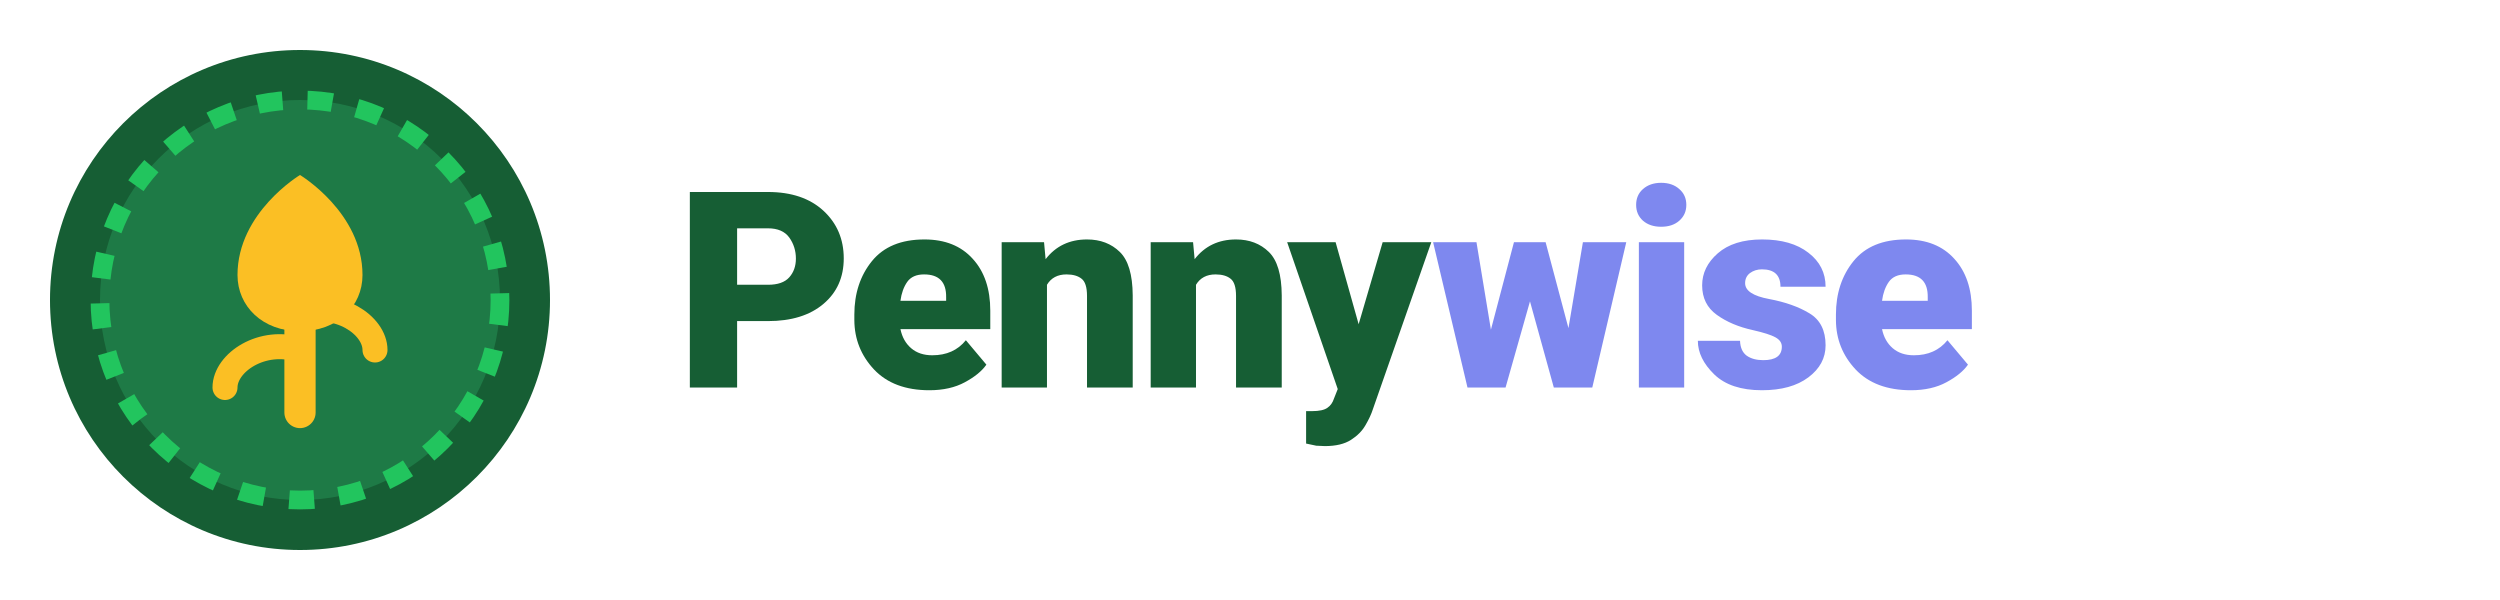
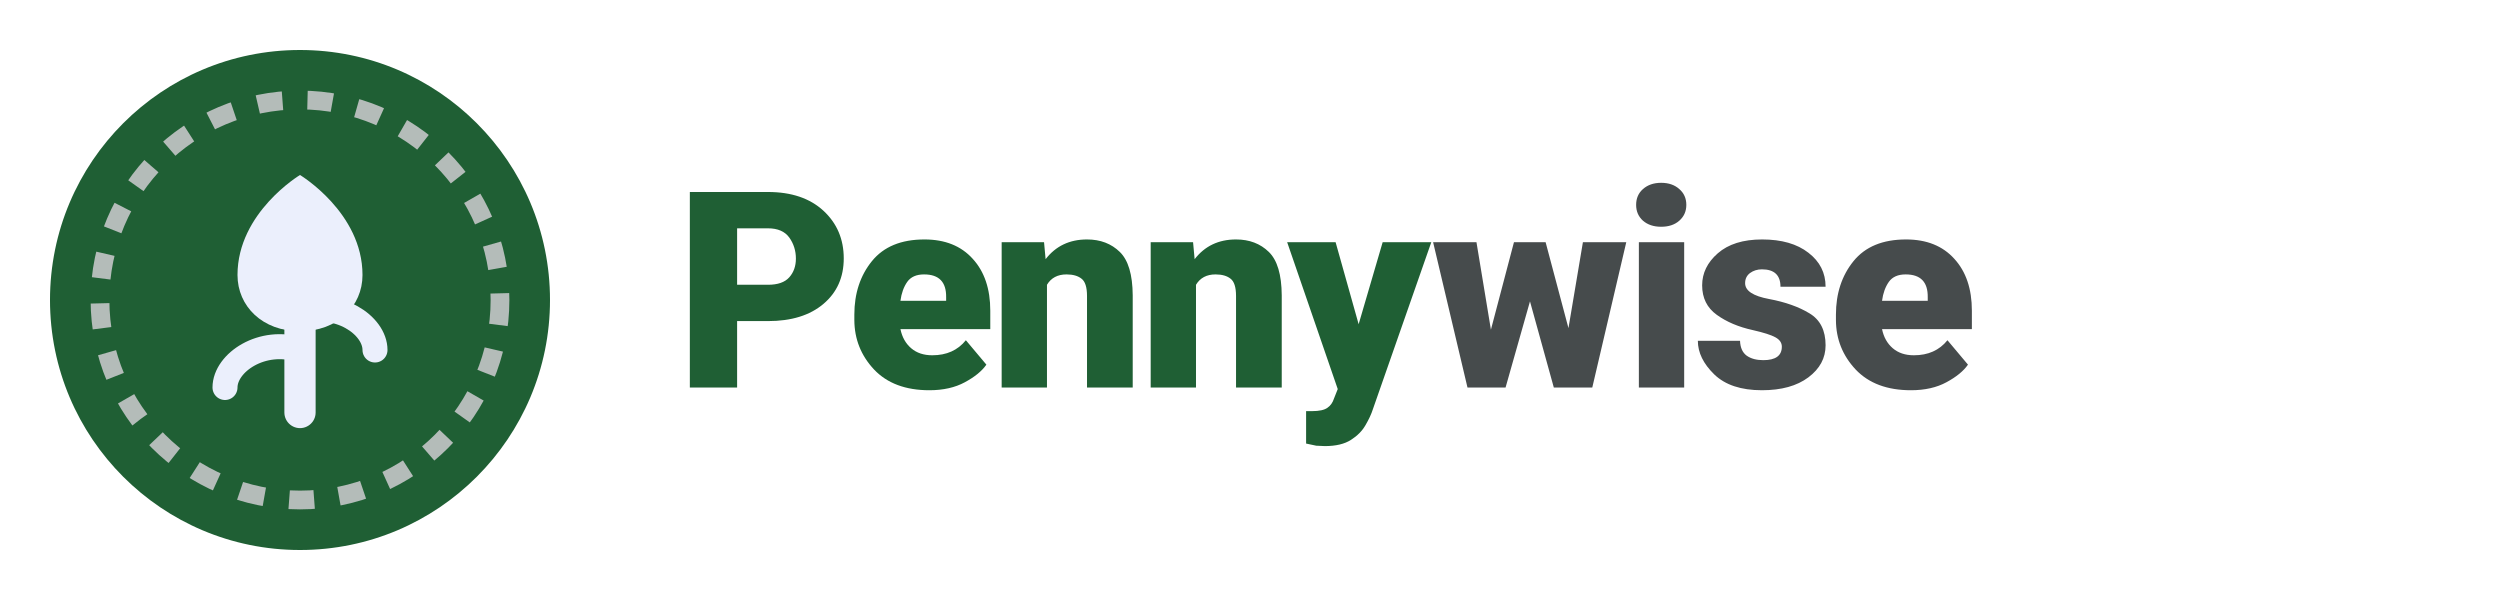
<svg xmlns="http://www.w3.org/2000/svg" viewBox="0 0 200 48" fill="none">
-   <circle cx="24" cy="24" r="20" fill="#165E34" />
-   <circle cx="24" cy="24" r="16" fill="#1E7A46" stroke="#22C55E" stroke-width="1.5" stroke-dasharray="2 2" />
-   <path d="M24 14C24 14 29 17 29 22C29 24.5 27 26.5 24 26.5C21 26.5 19 24.5 19 22C19 17 24 14 24 14Z" fill="#FBBF24" />
-   <path d="M24 22V33" stroke="#FBBF24" stroke-width="2.5" stroke-linecap="round" />
-   <path d="M24 28C21 27 18 29 18 31" stroke="#FBBF24" stroke-width="2" stroke-linecap="round" />
-   <path d="M24 25C27 24 30 26 30 28" stroke="#FBBF24" stroke-width="2" stroke-linecap="round" />
-   <text x="54" y="31" font-family="system-ui, -apple-system, 'Segoe UI', Roboto, Helvetica, Arial, sans-serif" font-size="22" font-weight="800" fill="#165E34" letter-spacing="-0.5">Penny<tspan fill="#7E88EF">wise</tspan>
+   <circle cx="24" cy="24" r="20" fill="#1F5F34" />
+   <circle cx="24" cy="24" r="16" fill="#1F5F34" stroke="#B4BCB9" stroke-width="1.5" stroke-dasharray="2 2" />
+   <path d="M24 14C24 14 29 17 29 22C29 24.5 27 26.5 24 26.5C21 26.5 19 24.5 19 22C19 17 24 14 24 14Z" fill="#EBEFFC" />
+   <path d="M24 22V33" stroke="#EBEFFC" stroke-width="2.5" stroke-linecap="round" />
+   <path d="M24 28C21 27 18 29 18 31" stroke="#EBEFFC" stroke-width="2" stroke-linecap="round" />
+   <path d="M24 25C27 24 30 26 30 28" stroke="#EBEFFC" stroke-width="2" stroke-linecap="round" />
+   <text x="54" y="31" font-family="system-ui, -apple-system, 'Segoe UI', Roboto, Helvetica, Arial, sans-serif" font-size="22" font-weight="800" fill="#1F5F34" letter-spacing="-0.5">Penny<tspan fill="#464B4C">wise</tspan>
  </text>
</svg>
